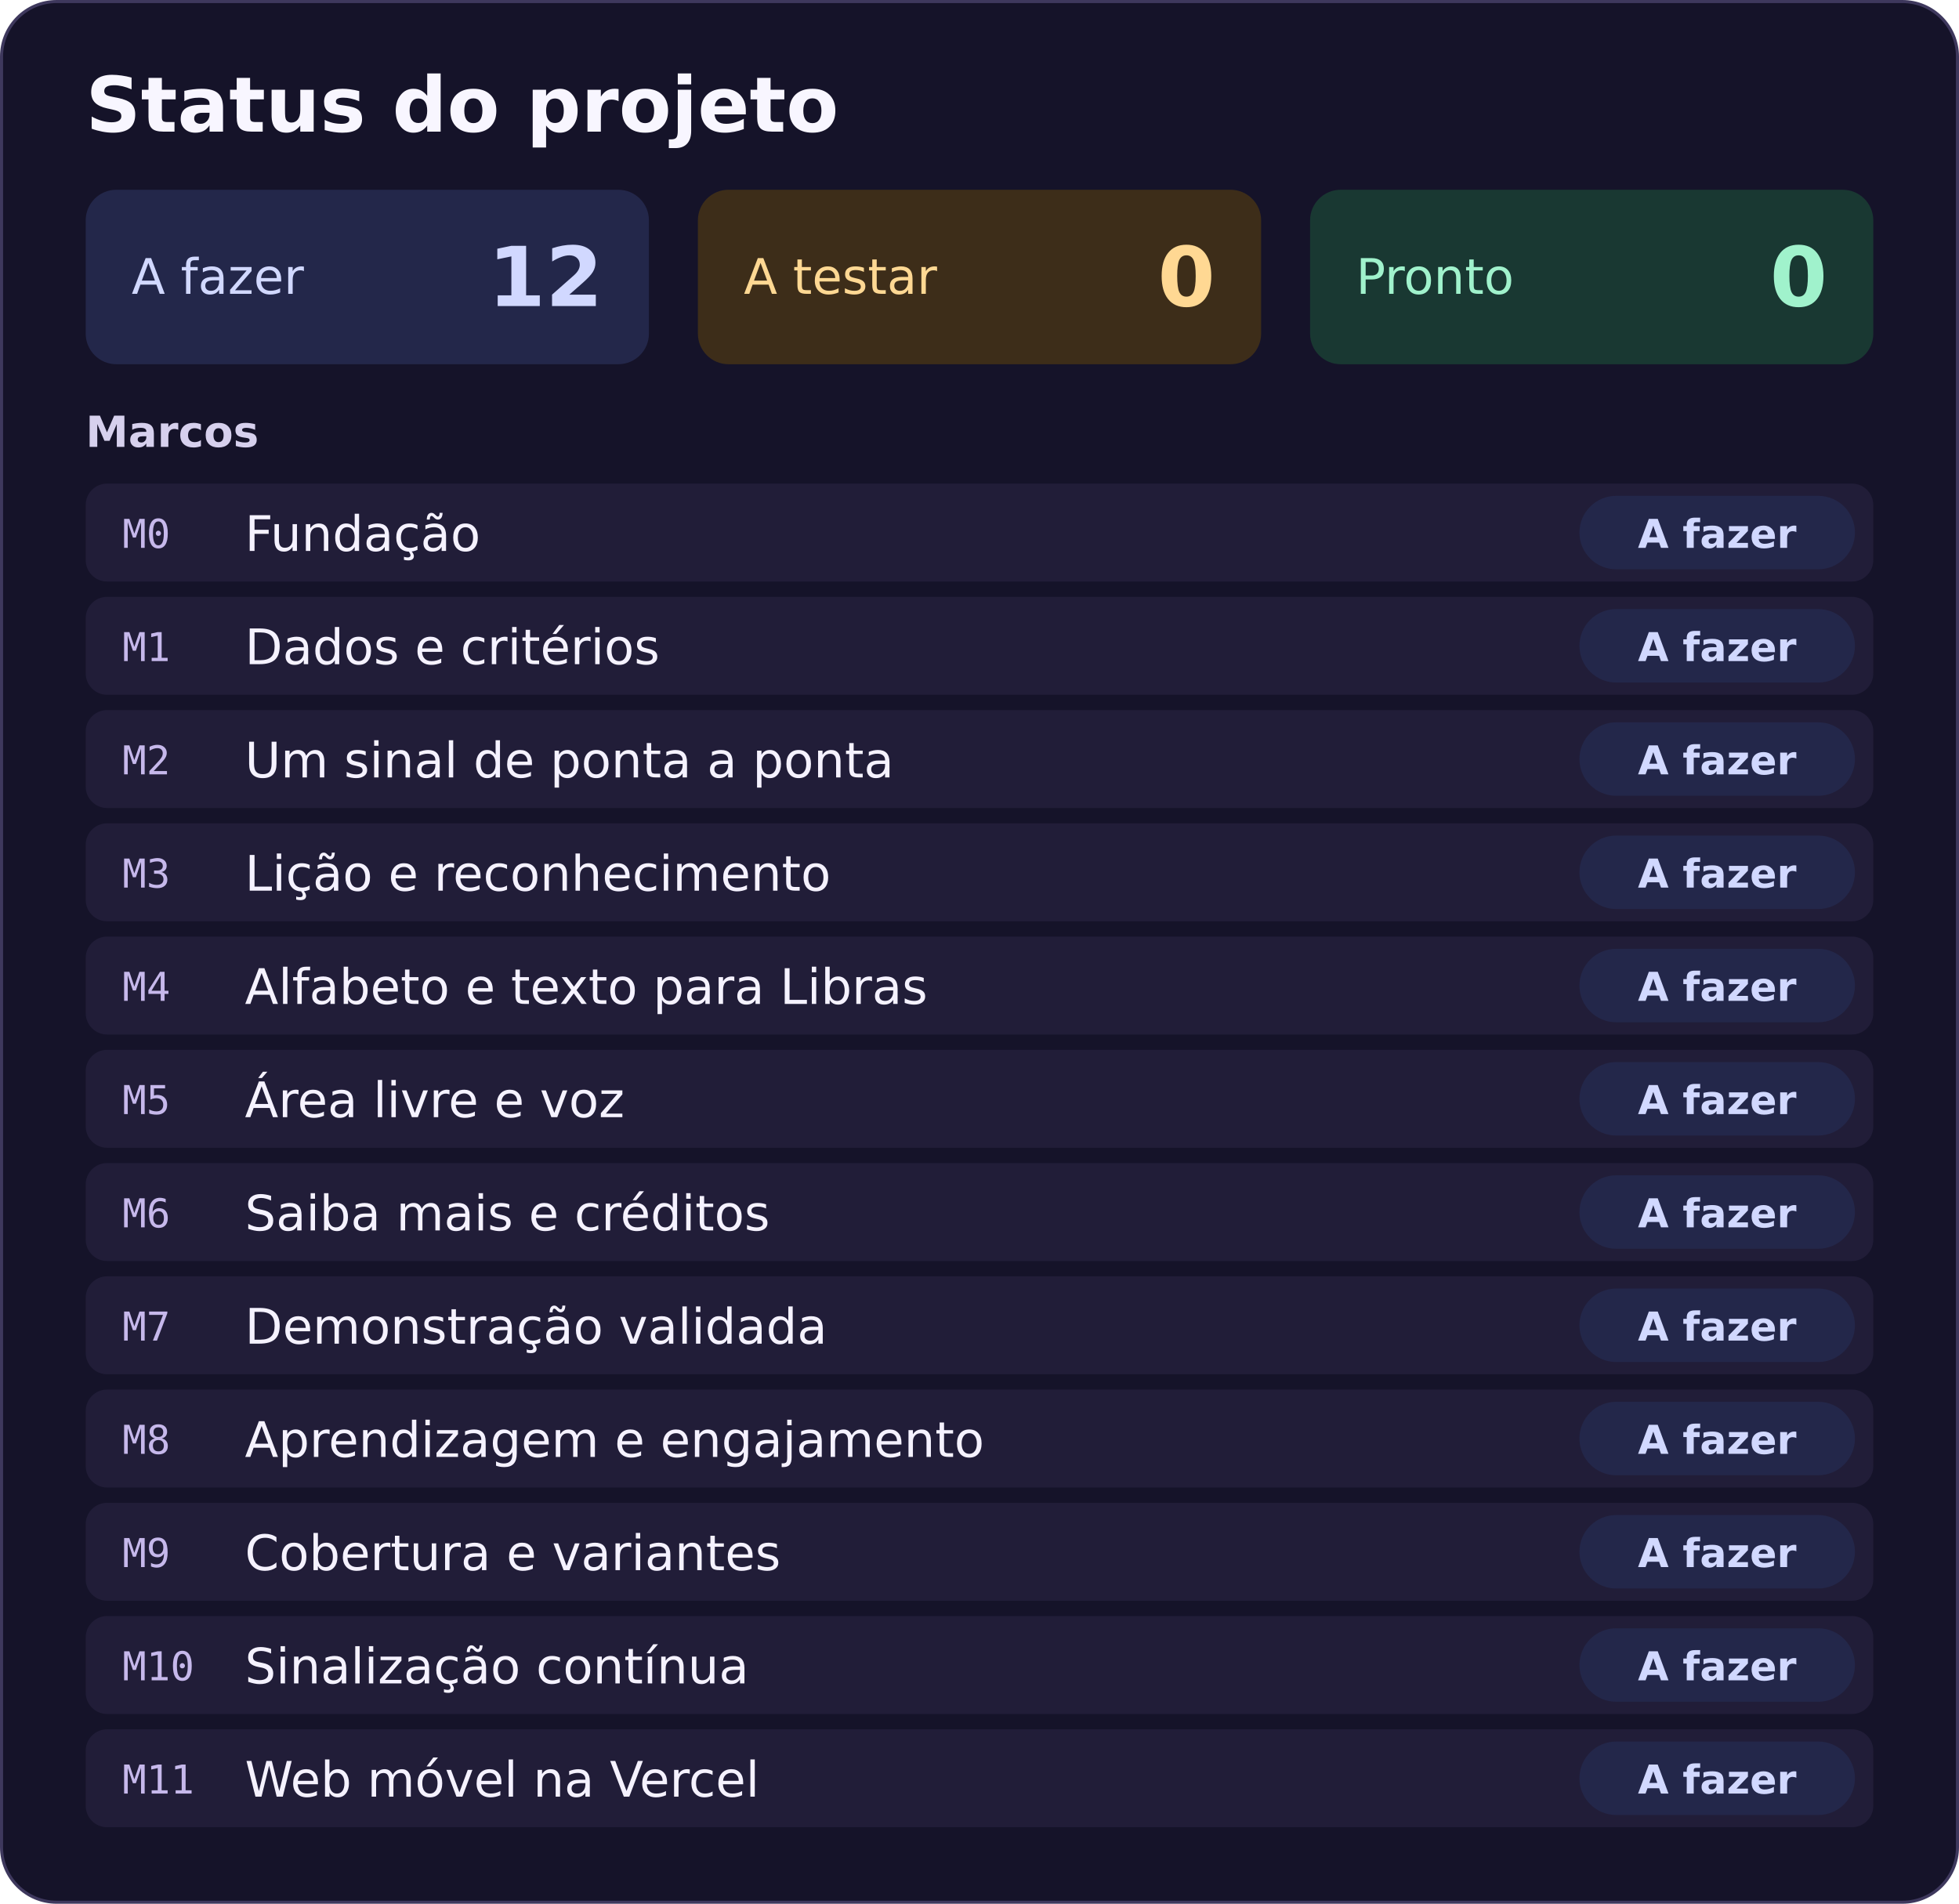
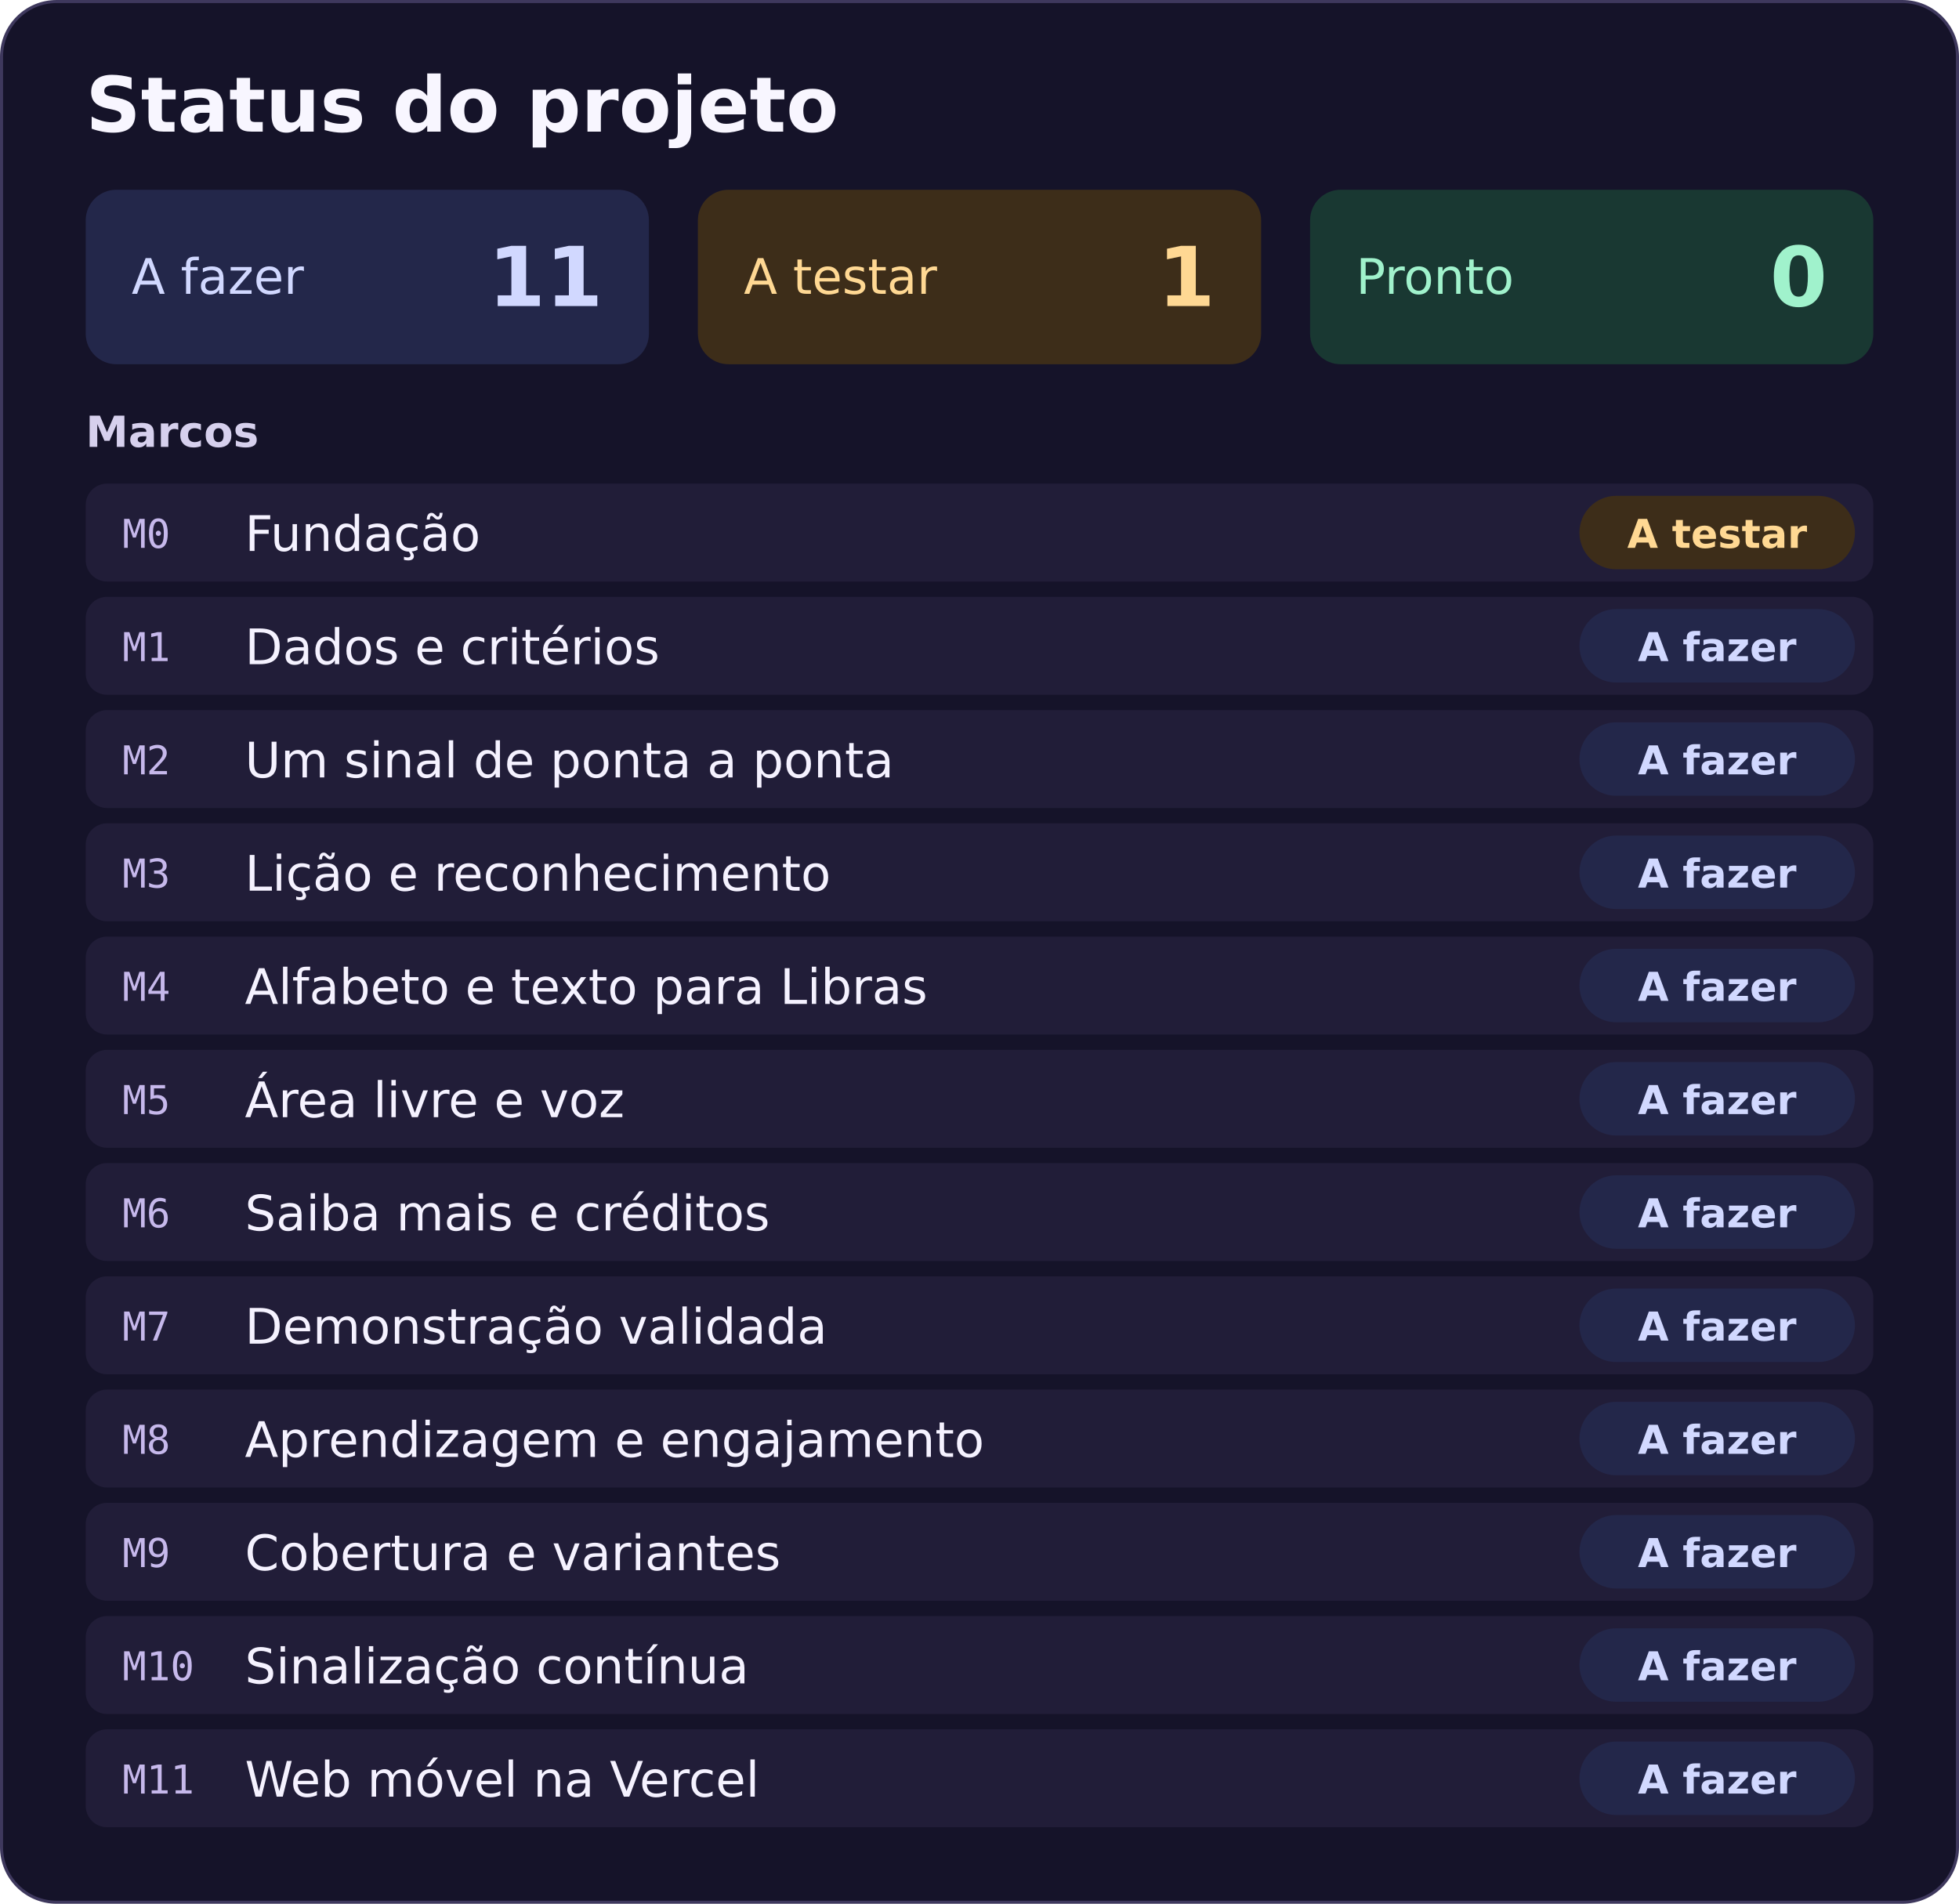
<svg xmlns="http://www.w3.org/2000/svg" width="640" height="622" viewBox="0 0 640 622" role="img" aria-labelledby="title description">
  <rect x="0.5" y="0.5" width="639" height="621" rx="18" fill="#151329" stroke="#3e385d" />
  <g font-family="system-ui, DejaVu Sans, sans-serif">
    <text x="28" y="43" fill="#f8f6ff" font-size="25" font-weight="700">Status do projeto</text>
    <rect x="28" y="62" width="184" height="57" rx="10" fill="#23274a" />
    <text x="43" y="96" font-size="16" fill="#d1d8ff">A fazer</text>
-     <text x="197" y="100" text-anchor="end" font-size="27" font-weight="700" fill="#d1d8ff">12</text>
+     <text x="197" y="100" text-anchor="end" font-size="27" font-weight="700" fill="#d1d8ff">11</text>
    <rect x="228" y="62" width="184" height="57" rx="10" fill="#3d2d19" />
    <text x="243" y="96" font-size="16" fill="#ffd893">A testar</text>
-     <text x="397" y="100" text-anchor="end" font-size="27" font-weight="700" fill="#ffd893">0</text>
+     <text x="397" y="100" text-anchor="end" font-size="27" font-weight="700" fill="#ffd893">1</text>
    <rect x="428" y="62" width="184" height="57" rx="10" fill="#193832" />
    <text x="443" y="96" font-size="16" fill="#a0f2cc">Pronto</text>
    <text x="597" y="100" text-anchor="end" font-size="27" font-weight="700" fill="#a0f2cc">0</text>
    <text x="28" y="146" fill="#d6d0ed" font-size="14" font-weight="600">Marcos</text>
    <rect x="28" y="158" width="584" height="32" rx="7" fill="#211d38" />
    <text x="40" y="179" fill="#c6b8eb" font-family="monospace" font-size="13">M0</text>
    <text x="80" y="180" fill="#f5f2ff" font-size="16">Fundação</text>
-     <rect x="516" y="162" width="90" height="24" rx="12" fill="#23274a" />
-     <text x="561" y="179" text-anchor="middle" fill="#d1d8ff" font-weight="600" font-size="13">A fazer</text>
+     <rect x="516" y="162" width="90" height="24" rx="12" fill="#3d2d19" />
+     <text x="561" y="179" text-anchor="middle" fill="#ffd893" font-weight="600" font-size="13">A testar</text>
    <rect x="28" y="195" width="584" height="32" rx="7" fill="#211d38" />
    <text x="40" y="216" fill="#c6b8eb" font-family="monospace" font-size="13">M1</text>
    <text x="80" y="217" fill="#f5f2ff" font-size="16">Dados e critérios</text>
    <rect x="516" y="199" width="90" height="24" rx="12" fill="#23274a" />
    <text x="561" y="216" text-anchor="middle" fill="#d1d8ff" font-weight="600" font-size="13">A fazer</text>
    <rect x="28" y="232" width="584" height="32" rx="7" fill="#211d38" />
    <text x="40" y="253" fill="#c6b8eb" font-family="monospace" font-size="13">M2</text>
    <text x="80" y="254" fill="#f5f2ff" font-size="16">Um sinal de ponta a ponta</text>
    <rect x="516" y="236" width="90" height="24" rx="12" fill="#23274a" />
    <text x="561" y="253" text-anchor="middle" fill="#d1d8ff" font-weight="600" font-size="13">A fazer</text>
    <rect x="28" y="269" width="584" height="32" rx="7" fill="#211d38" />
    <text x="40" y="290" fill="#c6b8eb" font-family="monospace" font-size="13">M3</text>
    <text x="80" y="291" fill="#f5f2ff" font-size="16">Lição e reconhecimento</text>
    <rect x="516" y="273" width="90" height="24" rx="12" fill="#23274a" />
    <text x="561" y="290" text-anchor="middle" fill="#d1d8ff" font-weight="600" font-size="13">A fazer</text>
    <rect x="28" y="306" width="584" height="32" rx="7" fill="#211d38" />
    <text x="40" y="327" fill="#c6b8eb" font-family="monospace" font-size="13">M4</text>
    <text x="80" y="328" fill="#f5f2ff" font-size="16">Alfabeto e texto para Libras</text>
    <rect x="516" y="310" width="90" height="24" rx="12" fill="#23274a" />
    <text x="561" y="327" text-anchor="middle" fill="#d1d8ff" font-weight="600" font-size="13">A fazer</text>
    <rect x="28" y="343" width="584" height="32" rx="7" fill="#211d38" />
    <text x="40" y="364" fill="#c6b8eb" font-family="monospace" font-size="13">M5</text>
    <text x="80" y="365" fill="#f5f2ff" font-size="16">Área livre e voz</text>
    <rect x="516" y="347" width="90" height="24" rx="12" fill="#23274a" />
    <text x="561" y="364" text-anchor="middle" fill="#d1d8ff" font-weight="600" font-size="13">A fazer</text>
    <rect x="28" y="380" width="584" height="32" rx="7" fill="#211d38" />
    <text x="40" y="401" fill="#c6b8eb" font-family="monospace" font-size="13">M6</text>
    <text x="80" y="402" fill="#f5f2ff" font-size="16">Saiba mais e créditos</text>
    <rect x="516" y="384" width="90" height="24" rx="12" fill="#23274a" />
    <text x="561" y="401" text-anchor="middle" fill="#d1d8ff" font-weight="600" font-size="13">A fazer</text>
    <rect x="28" y="417" width="584" height="32" rx="7" fill="#211d38" />
    <text x="40" y="438" fill="#c6b8eb" font-family="monospace" font-size="13">M7</text>
    <text x="80" y="439" fill="#f5f2ff" font-size="16">Demonstração validada</text>
    <rect x="516" y="421" width="90" height="24" rx="12" fill="#23274a" />
    <text x="561" y="438" text-anchor="middle" fill="#d1d8ff" font-weight="600" font-size="13">A fazer</text>
    <rect x="28" y="454" width="584" height="32" rx="7" fill="#211d38" />
    <text x="40" y="475" fill="#c6b8eb" font-family="monospace" font-size="13">M8</text>
    <text x="80" y="476" fill="#f5f2ff" font-size="16">Aprendizagem e engajamento</text>
    <rect x="516" y="458" width="90" height="24" rx="12" fill="#23274a" />
    <text x="561" y="475" text-anchor="middle" fill="#d1d8ff" font-weight="600" font-size="13">A fazer</text>
    <rect x="28" y="491" width="584" height="32" rx="7" fill="#211d38" />
    <text x="40" y="512" fill="#c6b8eb" font-family="monospace" font-size="13">M9</text>
    <text x="80" y="513" fill="#f5f2ff" font-size="16">Cobertura e variantes</text>
    <rect x="516" y="495" width="90" height="24" rx="12" fill="#23274a" />
    <text x="561" y="512" text-anchor="middle" fill="#d1d8ff" font-weight="600" font-size="13">A fazer</text>
    <rect x="28" y="528" width="584" height="32" rx="7" fill="#211d38" />
    <text x="40" y="549" fill="#c6b8eb" font-family="monospace" font-size="13">M10</text>
    <text x="80" y="550" fill="#f5f2ff" font-size="16">Sinalização contínua</text>
    <rect x="516" y="532" width="90" height="24" rx="12" fill="#23274a" />
    <text x="561" y="549" text-anchor="middle" fill="#d1d8ff" font-weight="600" font-size="13">A fazer</text>
    <rect x="28" y="565" width="584" height="32" rx="7" fill="#211d38" />
    <text x="40" y="586" fill="#c6b8eb" font-family="monospace" font-size="13">M11</text>
    <text x="80" y="587" fill="#f5f2ff" font-size="16">Web móvel na Vercel</text>
    <rect x="516" y="569" width="90" height="24" rx="12" fill="#23274a" />
    <text x="561" y="586" text-anchor="middle" fill="#d1d8ff" font-weight="600" font-size="13">A fazer</text>
  </g>
</svg>
